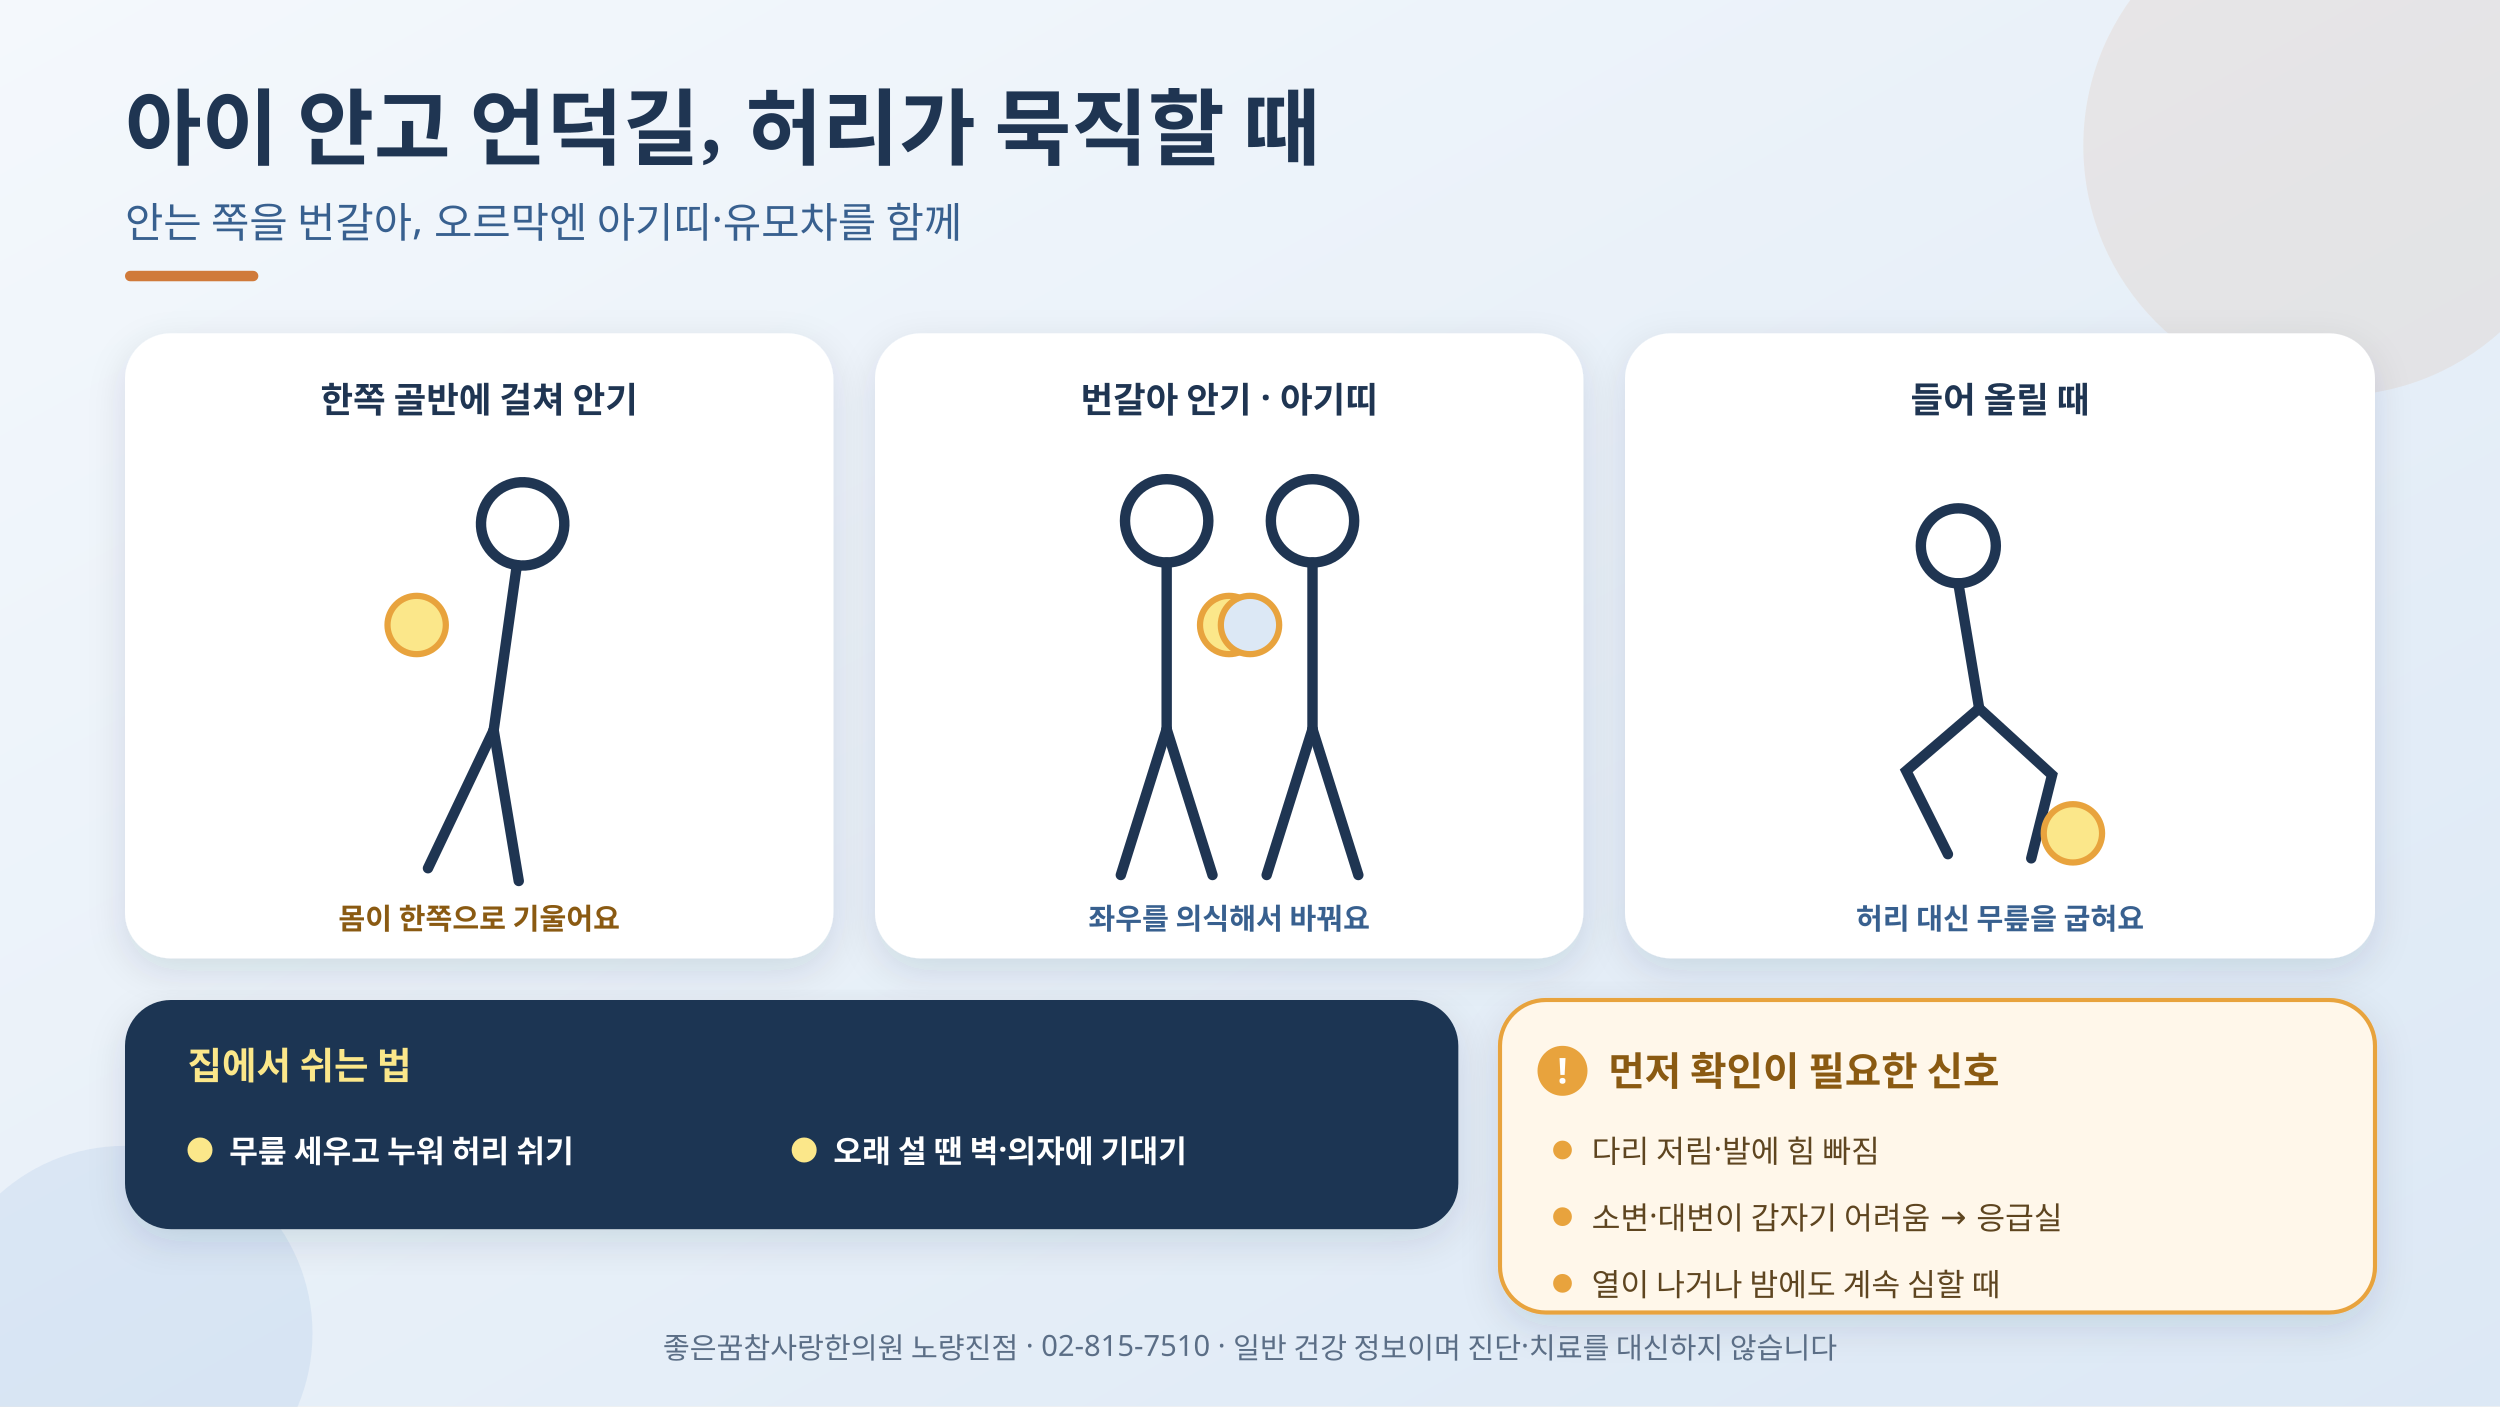
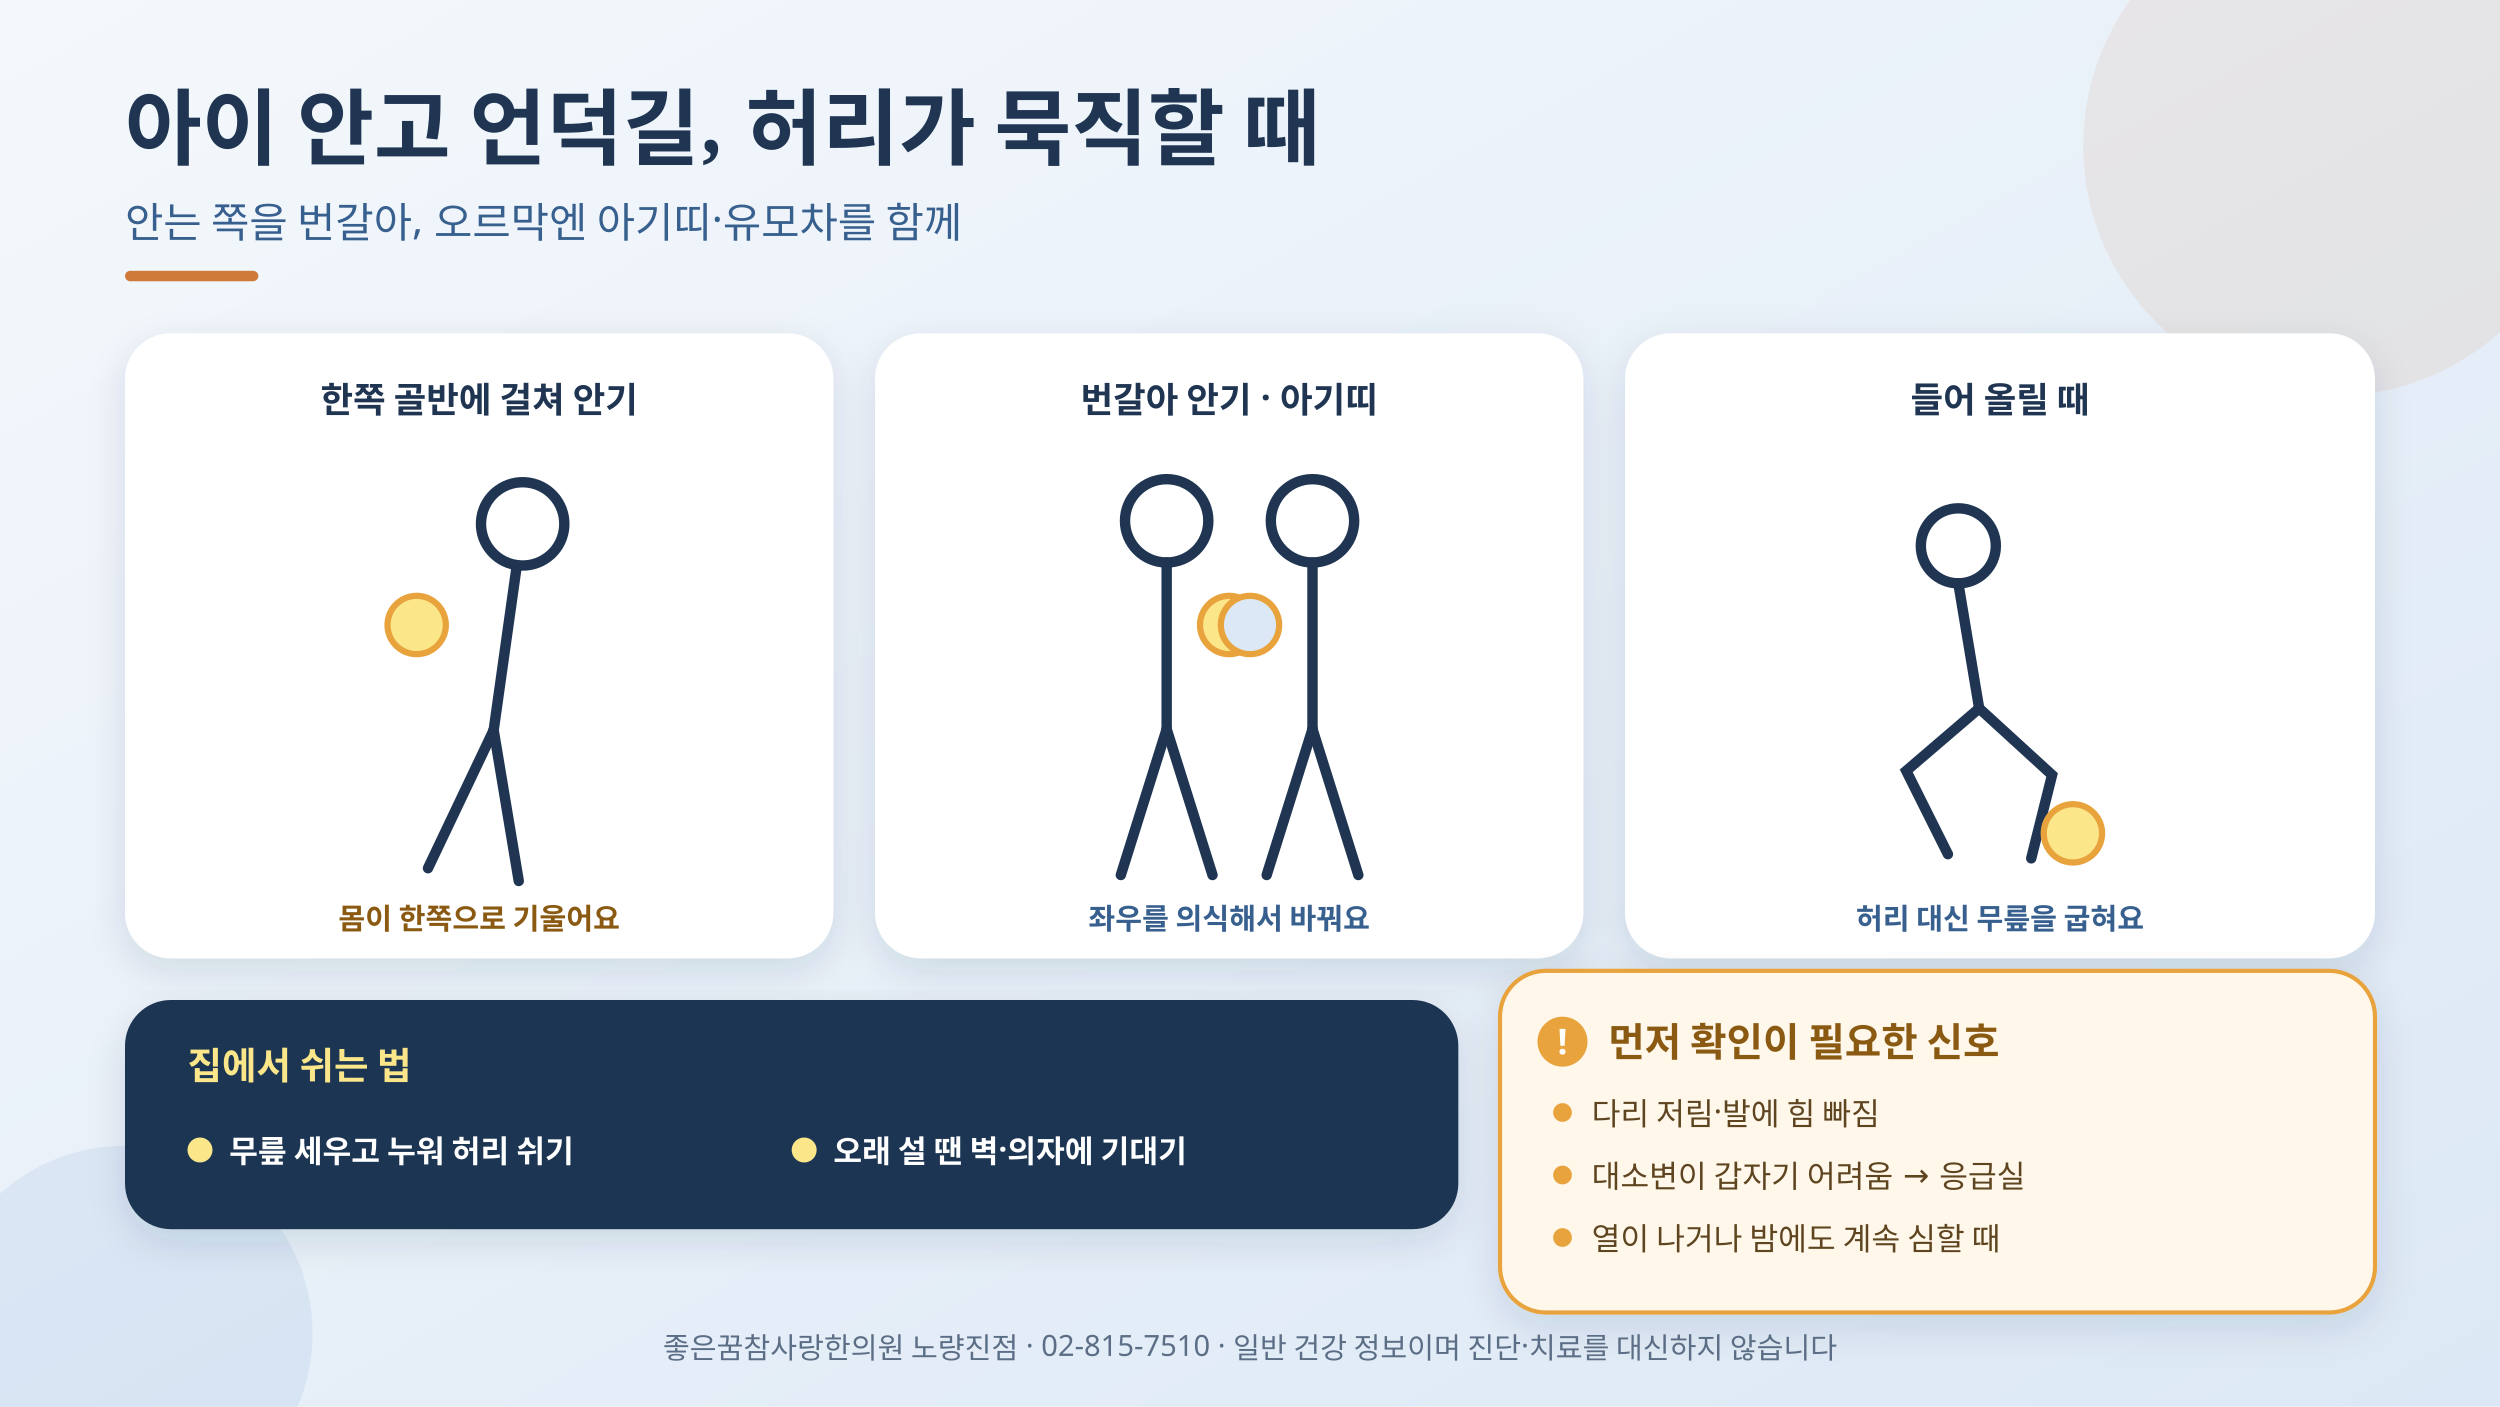
<svg xmlns="http://www.w3.org/2000/svg" viewBox="0 0 1200 675" width="1200" height="675">
  <defs>
    <linearGradient id="bg" x1="0" y1="0" x2="1" y2="1">
      <stop offset="0" stop-color="#F4F8FC" />
      <stop offset="1" stop-color="#DCE8F5" />
    </linearGradient>
    <filter id="sh" x="-10%" y="-10%" width="120%" height="130%">
      <feDropShadow dx="0" dy="6" stdDeviation="9" flood-color="#1F3552" flood-opacity="0.12" />
    </filter>
  </defs>
  <rect width="1200" height="675" fill="url(#bg)" />
  <circle cx="1120" cy="70" r="120" fill="#D07A3A" opacity="0.10" />
  <circle cx="60" cy="640" r="90" fill="#90B2DD" opacity="0.18" />
  <text x="60" y="76" font-family="'Nanum Myeongjo','Noto Serif KR','Malgun Gothic',serif" font-size="40" font-weight="800" fill="#1F3552" text-anchor="start">
    <tspan x="60" dy="0">아이 안고 언덕길, 허리가 묵직할 때</tspan>
  </text>
  <text x="60" y="114" font-family="'Noto Sans KR','Malgun Gothic','Apple SD Gothic Neo',sans-serif" font-size="20" font-weight="400" fill="#38608F" text-anchor="start">
    <tspan x="60" dy="0">안는 쪽을 번갈아, 오르막엔 아기띠·유모차를 함께</tspan>
  </text>
  <rect x="60" y="130" width="64" height="5" rx="2.5" fill="#D07A3A" />
  <rect x="60" y="160" width="340" height="300" rx="22" fill="#FFFFFF" filter="url(#sh)" />
  <text x="230" y="198" font-family="'Noto Sans KR','Malgun Gothic','Apple SD Gothic Neo',sans-serif" font-size="17" font-weight="800" fill="#1F3552" text-anchor="middle">
    <tspan x="230" dy="0">한쪽 골반에 걸쳐 안기</tspan>
  </text>
  <g transform="rotate(8 230 400)" stroke="#1F3552" stroke-width="5" fill="none" stroke-linecap="round">
    <circle cx="230" cy="250" r="20" />
    <line x1="230" y1="270" x2="230" y2="350" />
    <line x1="230" y1="350" x2="208" y2="420" />
    <line x1="230" y1="350" x2="252" y2="420" />
  </g>
  <circle cx="200" cy="300" r="14" fill="#FBE78A" stroke="#E8A33D" stroke-width="3" />
  <text x="230" y="446" font-family="'Noto Sans KR','Malgun Gothic','Apple SD Gothic Neo',sans-serif" font-size="14" font-weight="600" fill="#8A5A12" text-anchor="middle">
    <tspan x="230" dy="0">몸이 한쪽으로 기울어요</tspan>
  </text>
  <rect x="420" y="160" width="340" height="300" rx="22" fill="#FFFFFF" filter="url(#sh)" />
  <text x="590" y="198" font-family="'Noto Sans KR','Malgun Gothic','Apple SD Gothic Neo',sans-serif" font-size="17" font-weight="800" fill="#1F3552" text-anchor="middle">
    <tspan x="590" dy="0">번갈아 안기 · 아기띠</tspan>
  </text>
  <g transform="rotate(0 560 400)" stroke="#1F3552" stroke-width="5" fill="none" stroke-linecap="round">
    <circle cx="560" cy="250" r="20" />
    <line x1="560" y1="270" x2="560" y2="350" />
    <line x1="560" y1="350" x2="538" y2="420" />
    <line x1="560" y1="350" x2="582" y2="420" />
  </g>
  <circle cx="590" cy="300" r="14" fill="#FBE78A" stroke="#E8A33D" stroke-width="3" />
  <g transform="rotate(0 630 400)" stroke="#1F3552" stroke-width="5" fill="none" stroke-linecap="round">
    <circle cx="630" cy="250" r="20" />
    <line x1="630" y1="270" x2="630" y2="350" />
    <line x1="630" y1="350" x2="608" y2="420" />
    <line x1="630" y1="350" x2="652" y2="420" />
  </g>
  <circle cx="600" cy="300" r="14" fill="#DCE8F5" stroke="#E8A33D" stroke-width="3" />
  <text x="590" y="446" font-family="'Noto Sans KR','Malgun Gothic','Apple SD Gothic Neo',sans-serif" font-size="14" font-weight="600" fill="#38608F" text-anchor="middle">
    <tspan x="590" dy="0">좌우를 의식해서 바꿔요</tspan>
  </text>
  <rect x="780" y="160" width="360" height="300" rx="22" fill="#FFFFFF" filter="url(#sh)" />
  <text x="960" y="198" font-family="'Noto Sans KR','Malgun Gothic','Apple SD Gothic Neo',sans-serif" font-size="17" font-weight="800" fill="#1F3552" text-anchor="middle">
    <tspan x="960" dy="0">들어 올릴 때</tspan>
  </text>
  <g stroke="#1F3552" stroke-width="5" fill="none" stroke-linecap="round">
    <circle cx="940" cy="262" r="18" />
    <line x1="940" y1="280" x2="950" y2="340" />
    <path d="M950 340 L 915 370 L 935 410" />
    <path d="M950 340 L 985 372 L 975 412" />
  </g>
  <circle cx="995" cy="400" r="14" fill="#FBE78A" stroke="#E8A33D" stroke-width="3" />
  <text x="960" y="446" font-family="'Noto Sans KR','Malgun Gothic','Apple SD Gothic Neo',sans-serif" font-size="14" font-weight="600" fill="#38608F" text-anchor="middle">
    <tspan x="960" dy="0">허리 대신 무릎을 굽혀요</tspan>
  </text>
  <rect x="60" y="480" width="640" height="110" rx="22" fill="#1F3552" filter="url(#sh)" />
  <text x="90" y="518" font-family="'Noto Sans KR','Malgun Gothic','Apple SD Gothic Neo',sans-serif" font-size="18" font-weight="800" fill="#FBE78A" text-anchor="start">
    <tspan x="90" dy="0">집에서 쉬는 법</tspan>
  </text>
  <circle cx="96.0" cy="552" r="6" fill="#FBE78A" />
  <text x="110.0" y="558" font-family="'Noto Sans KR','Malgun Gothic','Apple SD Gothic Neo',sans-serif" font-size="15" font-weight="600" fill="#FFFFFF" text-anchor="start">
    <tspan x="110.0" dy="0">무릎 세우고 누워 허리 쉬기</tspan>
  </text>
  <circle cx="386.0" cy="552" r="6" fill="#FBE78A" />
  <text x="400.0" y="558" font-family="'Noto Sans KR','Malgun Gothic','Apple SD Gothic Neo',sans-serif" font-size="15" font-weight="600" fill="#FFFFFF" text-anchor="start">
    <tspan x="400.0" dy="0">오래 설 땐 벽·의자에 기대기</tspan>
  </text>
-   <rect x="720" y="480" width="420" height="150" rx="22" fill="#FFF7EA" stroke="#E8A33D" stroke-width="2" filter="url(#sh)" />
-   <circle cx="750" cy="514" r="12" fill="#E8A33D" />
-   <text x="750" y="520" font-family="'Noto Sans KR','Malgun Gothic','Apple SD Gothic Neo',sans-serif" font-size="17" font-weight="800" fill="#FFFFFF" text-anchor="middle">
+   <rect x="720" y="466" width="420" height="164" rx="22" fill="#FFF7EA" stroke="#E8A33D" stroke-width="2" filter="url(#sh)" />
+   <circle cx="750" cy="500" r="12" fill="#E8A33D" />
+   <text x="750" y="506" font-family="'Noto Sans KR','Malgun Gothic','Apple SD Gothic Neo',sans-serif" font-size="17" font-weight="800" fill="#FFFFFF" text-anchor="middle">
    <tspan x="750" dy="0">!</tspan>
  </text>
-   <text x="772" y="521" font-family="'Noto Sans KR','Malgun Gothic','Apple SD Gothic Neo',sans-serif" font-size="19" font-weight="800" fill="#8A5A12" text-anchor="start">
+   <text x="772" y="507" font-family="'Noto Sans KR','Malgun Gothic','Apple SD Gothic Neo',sans-serif" font-size="19" font-weight="800" fill="#8A5A12" text-anchor="start">
    <tspan x="772" dy="0">먼저 확인이 필요한 신호</tspan>
  </text>
-   <circle cx="750" cy="552" r="4.5" fill="#E8A33D" />
-   <text x="764" y="558" font-family="'Noto Sans KR','Malgun Gothic','Apple SD Gothic Neo',sans-serif" font-size="15" font-weight="500" fill="#5E4520" text-anchor="start">
+   <circle cx="750" cy="534" r="4.5" fill="#E8A33D" />
+   <text x="764" y="540" font-family="'Noto Sans KR','Malgun Gothic','Apple SD Gothic Neo',sans-serif" font-size="15" font-weight="500" fill="#5E4520" text-anchor="start">
    <tspan x="764" dy="0">다리 저림·발에 힘 빠짐</tspan>
  </text>
-   <circle cx="750" cy="584" r="4.5" fill="#E8A33D" />
-   <text x="764" y="590" font-family="'Noto Sans KR','Malgun Gothic','Apple SD Gothic Neo',sans-serif" font-size="15" font-weight="500" fill="#5E4520" text-anchor="start">
-     <tspan x="764" dy="0">소변·대변이 갑자기 어려움 → 응급실</tspan>
+   <circle cx="750" cy="564" r="4.5" fill="#E8A33D" />
+   <text x="764" y="570" font-family="'Noto Sans KR','Malgun Gothic','Apple SD Gothic Neo',sans-serif" font-size="15" font-weight="500" fill="#5E4520" text-anchor="start">
+     <tspan x="764" dy="0">대소변이 갑자기 어려움 → 응급실</tspan>
  </text>
-   <circle cx="750" cy="616" r="4.5" fill="#E8A33D" />
-   <text x="764" y="622" font-family="'Noto Sans KR','Malgun Gothic','Apple SD Gothic Neo',sans-serif" font-size="15" font-weight="500" fill="#5E4520" text-anchor="start">
+   <circle cx="750" cy="594" r="4.5" fill="#E8A33D" />
+   <text x="764" y="600" font-family="'Noto Sans KR','Malgun Gothic','Apple SD Gothic Neo',sans-serif" font-size="15" font-weight="500" fill="#5E4520" text-anchor="start">
    <tspan x="764" dy="0">열이 나거나 밤에도 계속 심할 때</tspan>
  </text>
  <text x="600" y="652" font-family="'Noto Sans KR','Malgun Gothic','Apple SD Gothic Neo',sans-serif" font-size="14" font-weight="400" fill="#5B6E86" text-anchor="middle">
    <tspan x="600" dy="0">좋은꿈참사랑한의원 노량진점 · 02-815-7510 · 일반 건강 정보이며 진단·치료를 대신하지 않습니다</tspan>
  </text>
</svg>
